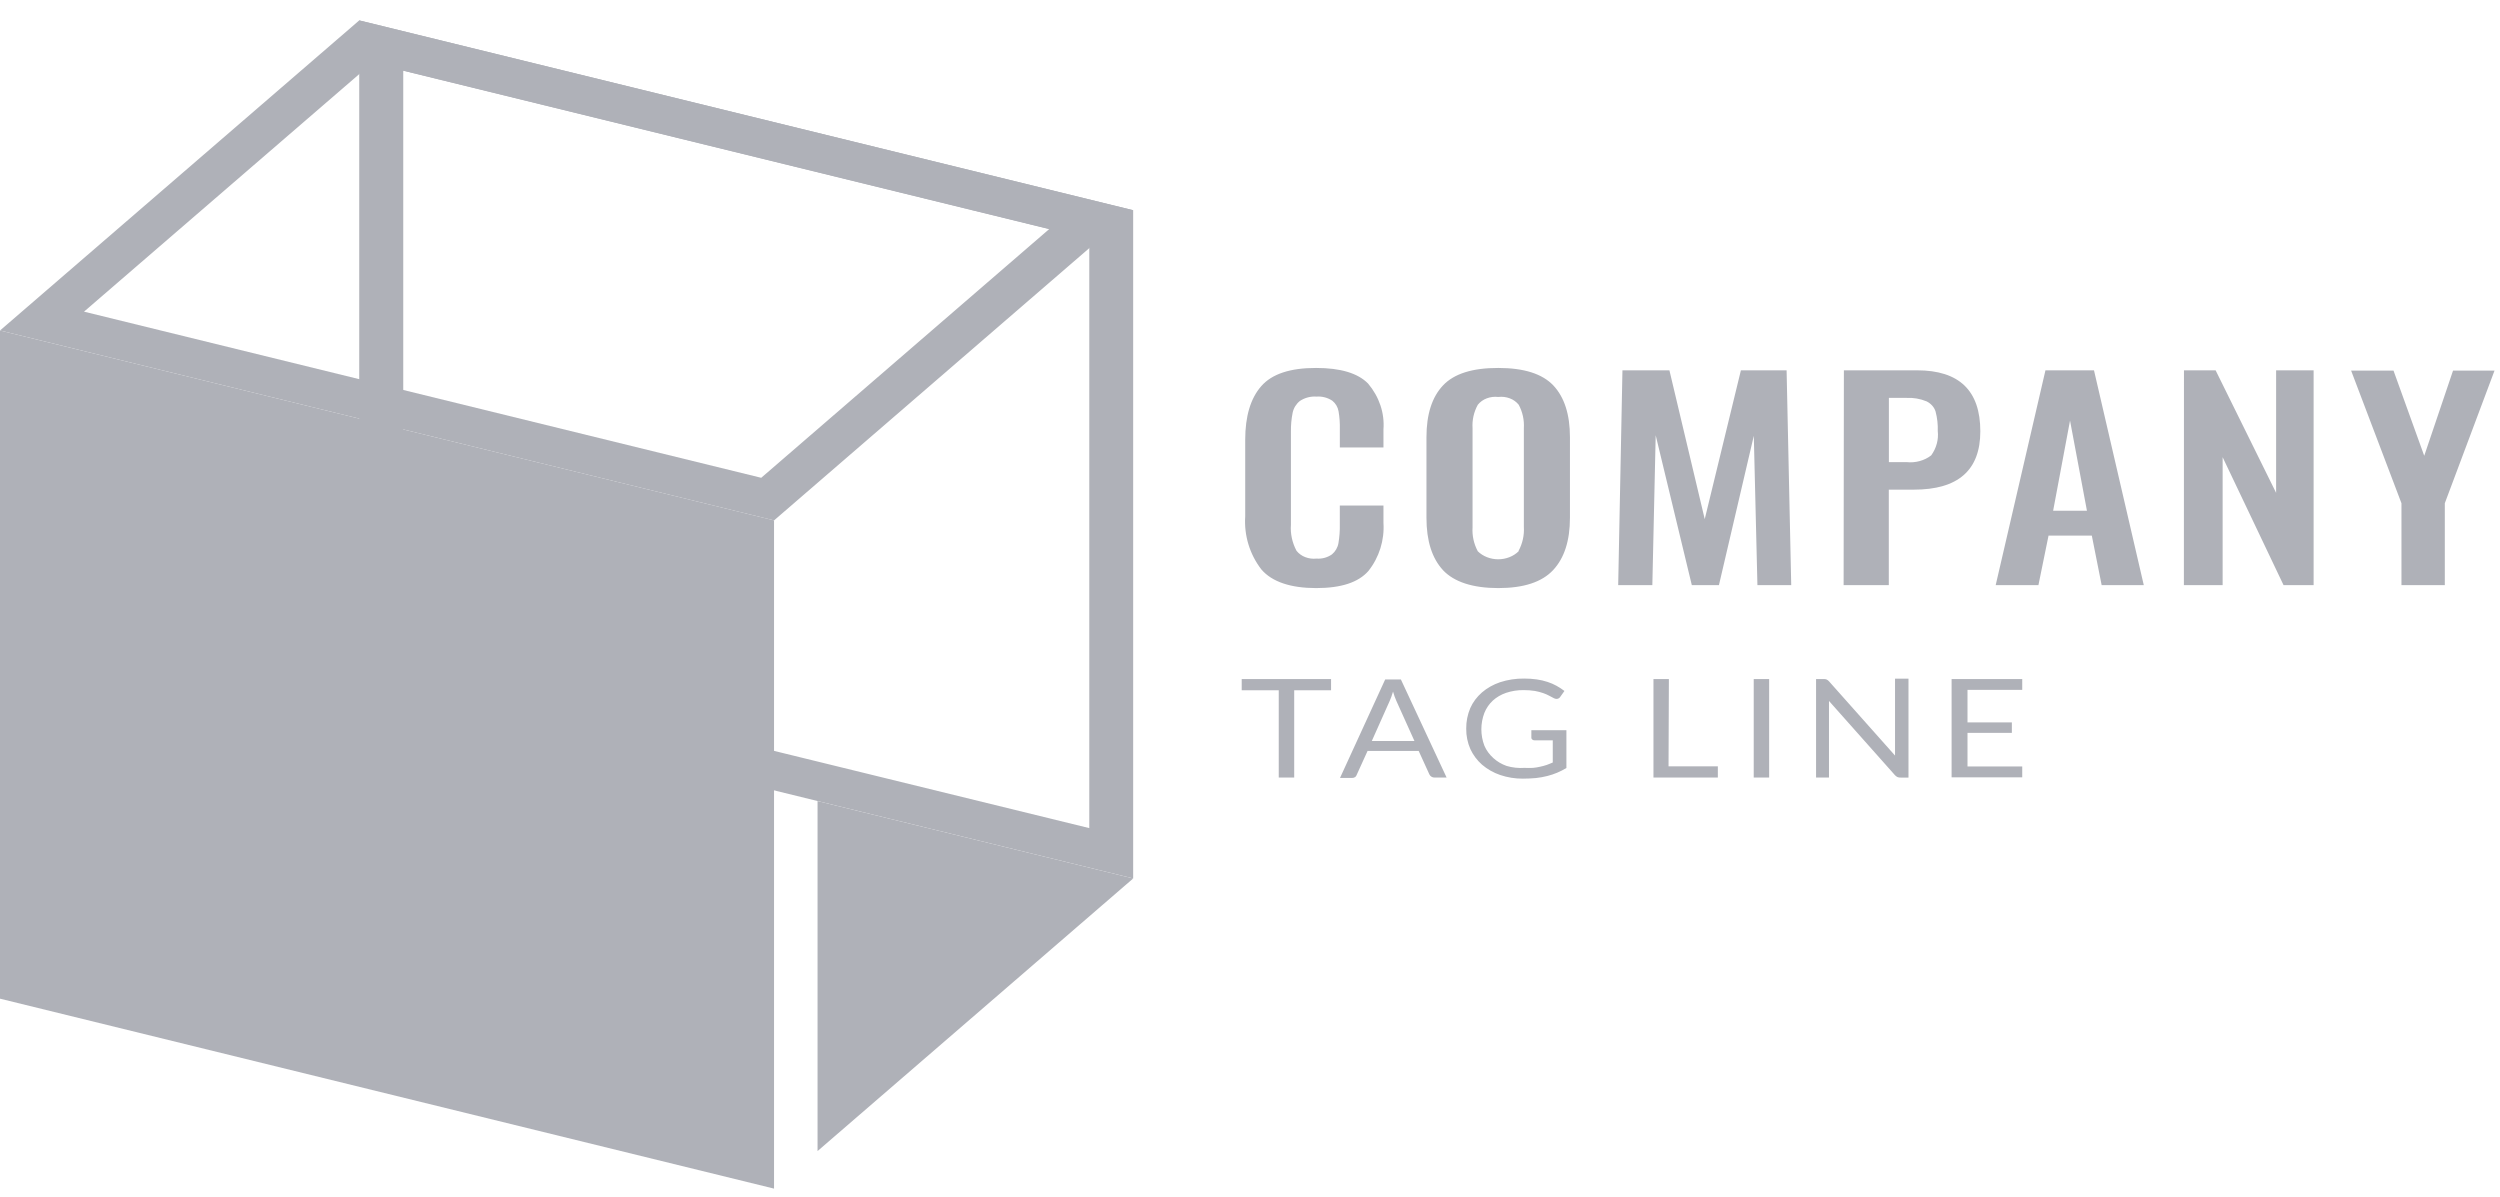
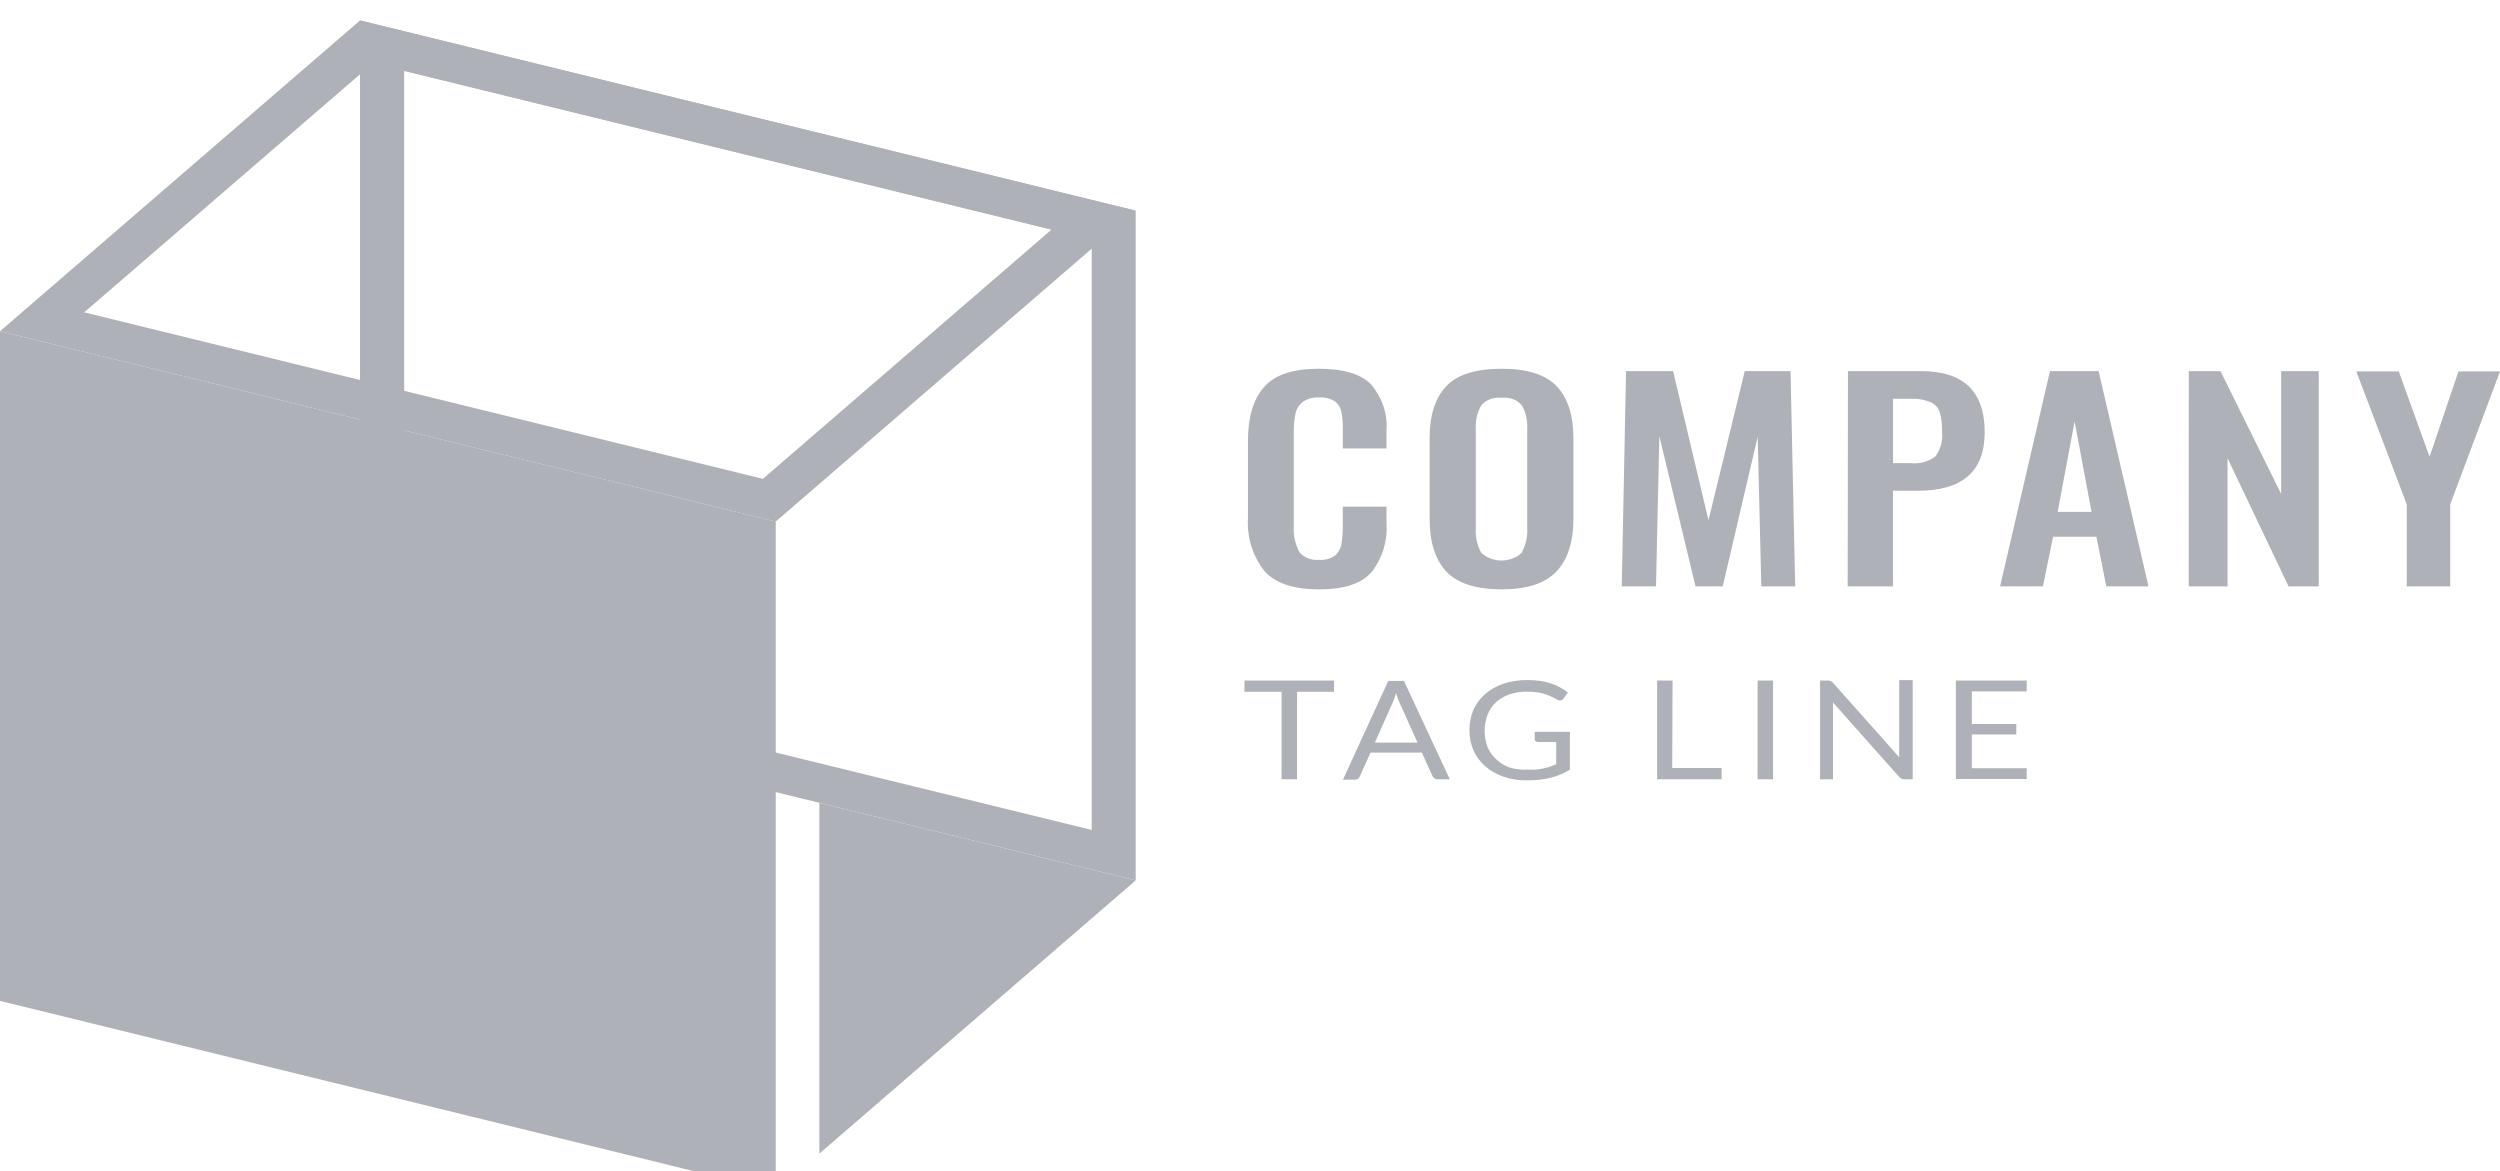
- <svg xmlns="http://www.w3.org/2000/svg" width="94" height="45" fill="none">
+ <svg xmlns="http://www.w3.org/2000/svg" fill="none">
  <path d="M47.425 21.408a2.947 2.947 0 0 1-.605-1.988v-2.884c0-.883.2-1.555.602-2.015.4-.46 1.089-.688 2.065-.686.917 0 1.569.196 1.953.587.42.499.625 1.109.578 1.724v.678h-1.64v-.687c.005-.224-.01-.449-.048-.671a.65.65 0 0 0-.235-.399.95.95 0 0 0-.594-.155 1.005 1.005 0 0 0-.625.164.768.768 0 0 0-.272.44 3.332 3.332 0 0 0-.065.713v3.499c-.026.337.047.675.21.982a.77.77 0 0 0 .328.238.9.9 0 0 0 .424.055.893.893 0 0 0 .58-.158.704.704 0 0 0 .245-.425c.038-.232.056-.467.051-.701v-.71h1.641v.648a2.64 2.64 0 0 1-.567 1.813c-.377.428-1.02.642-1.964.642s-1.658-.229-2.062-.704ZM54.257 21.438c-.415-.45-.622-1.103-.622-1.968v-3.033c0-.857.207-1.505.622-1.945.414-.44 1.107-.659 2.079-.657.965 0 1.654.22 2.069.657.414.44.625 1.088.625 1.945v3.032c0 .857-.21 1.514-.632 1.966-.421.451-1.107.677-2.062.677-.955 0-1.661-.229-2.08-.674Zm2.843-.728c.149-.28.216-.589.197-.897v-3.714a1.65 1.65 0 0 0-.193-.88.776.776 0 0 0-.335-.241.907.907 0 0 0-.433-.052.918.918 0 0 0-.434.052.786.786 0 0 0-.337.242c-.15.274-.217.576-.197.88v3.73c-.02.309.047.617.197.898.095.094.214.17.346.222a1.158 1.158 0 0 0 .843 0c.133-.052.25-.128.346-.222v-.018ZM61.004 13.924h1.766l1.328 5.595 1.36-5.595h1.718L67.35 22h-1.271l-.136-5.613L64.632 22h-1.02l-1.358-5.634L62.128 22h-1.284l.16-8.076ZM69.33 13.924h2.752c1.585 0 2.378.764 2.378 2.293 0 1.464-.835 2.196-2.504 2.194h-.937V22H69.32l.01-8.077Zm2.351 3.451c.168.019.338.006.5-.039.16-.044.31-.117.434-.216.195-.273.281-.593.245-.912a2.525 2.525 0 0 0-.082-.733.594.594 0 0 0-.125-.222.703.703 0 0 0-.214-.162 1.759 1.759 0 0 0-.758-.13h-.659v2.414h.66ZM76.91 13.924h1.824L80.606 22h-1.584l-.37-1.862h-1.627L76.645 22h-1.607l1.871-8.076Zm1.559 5.279-.636-3.39-.635 3.39h1.27ZM82.117 13.924h1.19l2.275 4.607v-4.607h1.41V22h-1.131l-2.29-4.81V22h-1.457l.003-8.076ZM90.294 18.92l-1.892-4.985h1.594l1.155 3.203 1.083-3.203h1.56l-1.869 4.986V22h-1.63v-3.08ZM50.048 25.532v.422h-1.386v3.282h-.581v-3.282h-1.393v-.422h3.36ZM54.393 29.236h-.449a.2.2 0 0 1-.126-.035.194.194 0 0 1-.074-.085l-.401-.88H51.42l-.4.88a.243.243 0 0 1-.062.1.208.208 0 0 1-.126.035h-.448l1.699-3.704h.59l1.72 3.69Zm-2.813-1.375h1.603l-.68-1.508a2.699 2.699 0 0 1-.125-.349c-.024.07-.044.138-.064.197l-.062.155-.672 1.505ZM57.321 28.872c.107.005.213.005.32 0 .091-.008.182-.023.271-.044.083-.017.165-.04.245-.067.075-.026.15-.059.227-.091v-.833h-.679a.137.137 0 0 1-.092-.03.086.086 0 0 1-.026-.03.074.074 0 0 1-.008-.037v-.284h1.318v1.42a2.578 2.578 0 0 1-.716.301c-.14.036-.281.061-.425.077-.165.015-.33.023-.496.023a2.59 2.59 0 0 1-.856-.138 2.09 2.09 0 0 1-.68-.387 1.79 1.79 0 0 1-.438-.586 1.851 1.851 0 0 1-.156-.769 1.92 1.92 0 0 1 .153-.774c.097-.22.247-.42.438-.587.194-.167.425-.297.68-.384.29-.095.6-.142.91-.138.158 0 .316.01.472.032.138.02.274.051.404.094.12.038.233.088.34.147.104.058.203.122.296.193l-.163.229a.142.142 0 0 1-.055.05.17.17 0 0 1-.078.02.222.222 0 0 1-.105-.029 2.113 2.113 0 0 1-.167-.088 1.504 1.504 0 0 0-.227-.1 2.127 2.127 0 0 0-.313-.082 2.614 2.614 0 0 0-.431-.032 2.009 2.009 0 0 0-.656.103c-.189.065-.36.165-.5.293a1.29 1.29 0 0 0-.315.46 1.732 1.732 0 0 0 0 1.235c.074.174.19.333.34.467.139.127.308.227.495.293.216.064.445.089.673.073ZM62.736 28.814h1.855v.422H62.17v-3.704h.58l-.013 3.282ZM66.52 29.236h-.58v-3.704h.58v3.704ZM68.681 25.55a.28.28 0 0 1 .089.067l2.483 2.792a.881.881 0 0 1 0-.132V25.517h.506v3.72h-.292a.275.275 0 0 1-.126-.021.328.328 0 0 1-.091-.07l-2.48-2.79v2.88h-.486v-3.704h.302c.033 0 .066.006.095.017ZM76.036 25.532v.407h-2.058v1.223h1.668v.393h-1.668v1.265h2.058v.407H73.38v-3.695h2.656ZM15.162 2.656l25.795 6.323v22.158l-25.795-6.32V2.655ZM13.507.766v25.127l29.1 7.136V7.905L13.508.767Z" fill="#AFB1B8" />
  <path d="M29.104 44.692 0 37.55V12.427l29.104 7.139v25.126Z" fill="#AFB1B8" />
  <path d="m13.99 2.371 25.458 6.244-10.826 9.35-25.463-6.247L13.99 2.37ZM13.507.767 0 12.427l29.104 7.14L42.608 7.904 13.508.767ZM30.741 43.279 42.608 33.03 30.74 30.12v13.16Z" fill="#AFB1B8" />
</svg>
